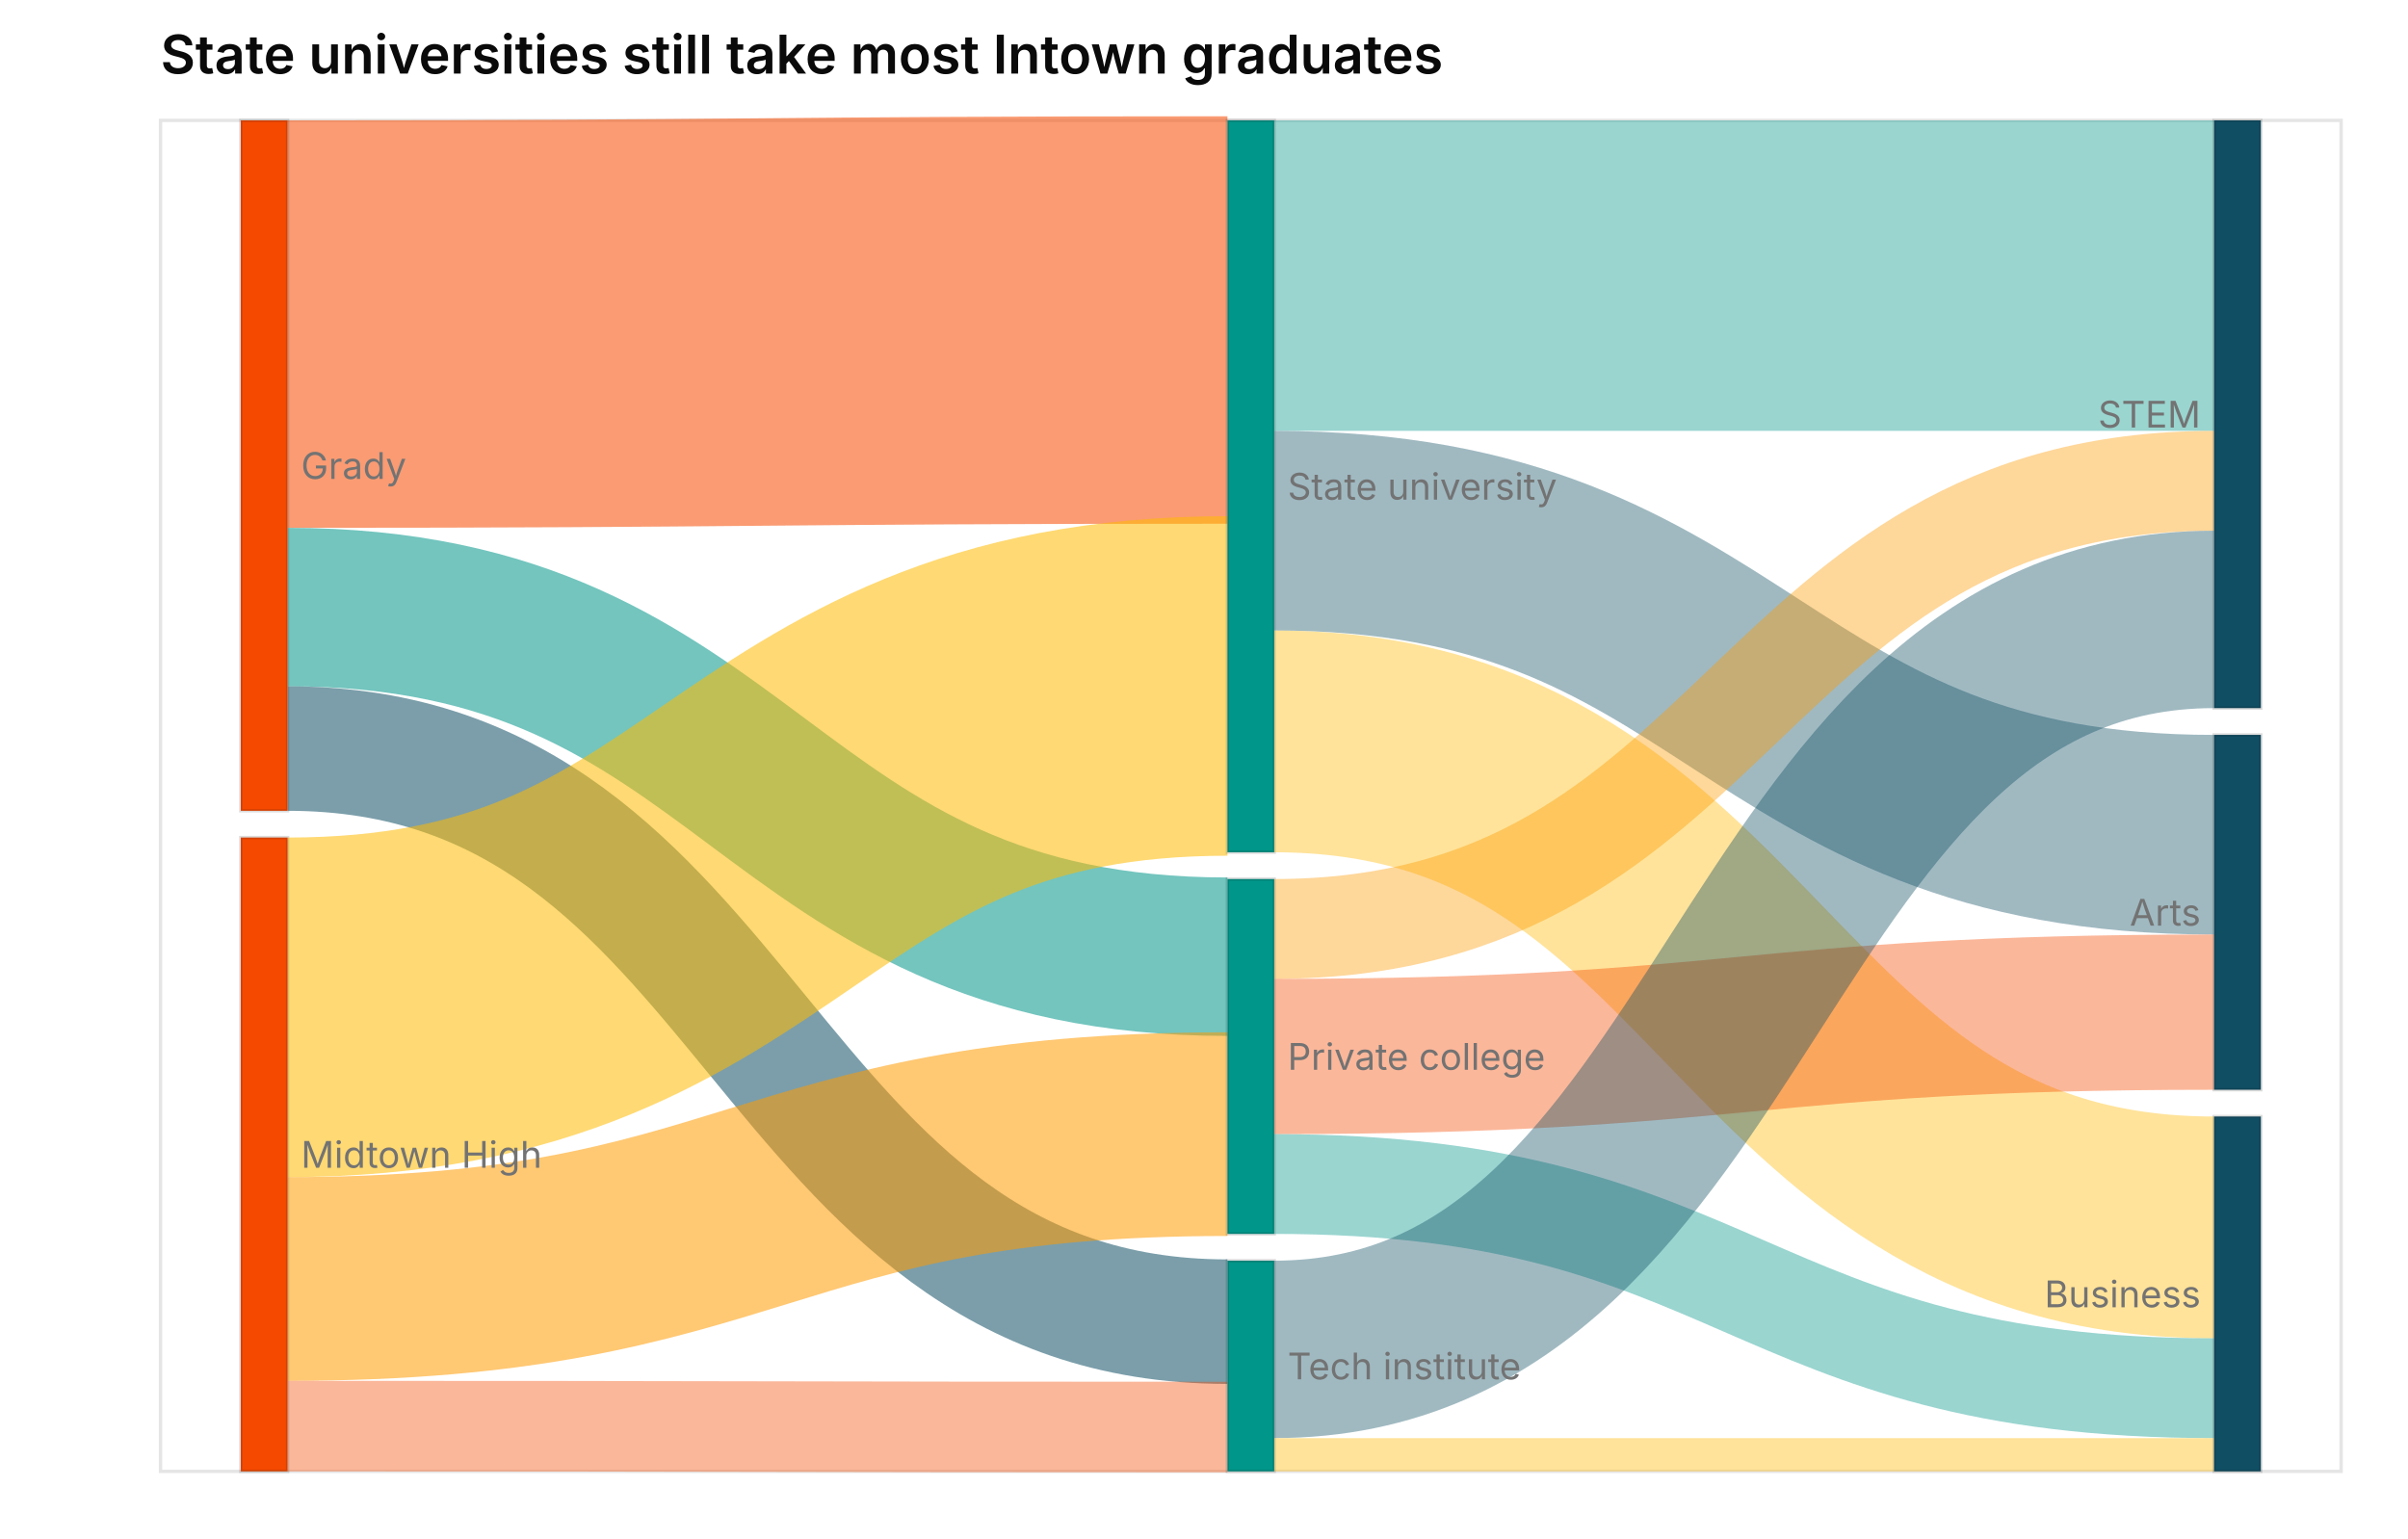
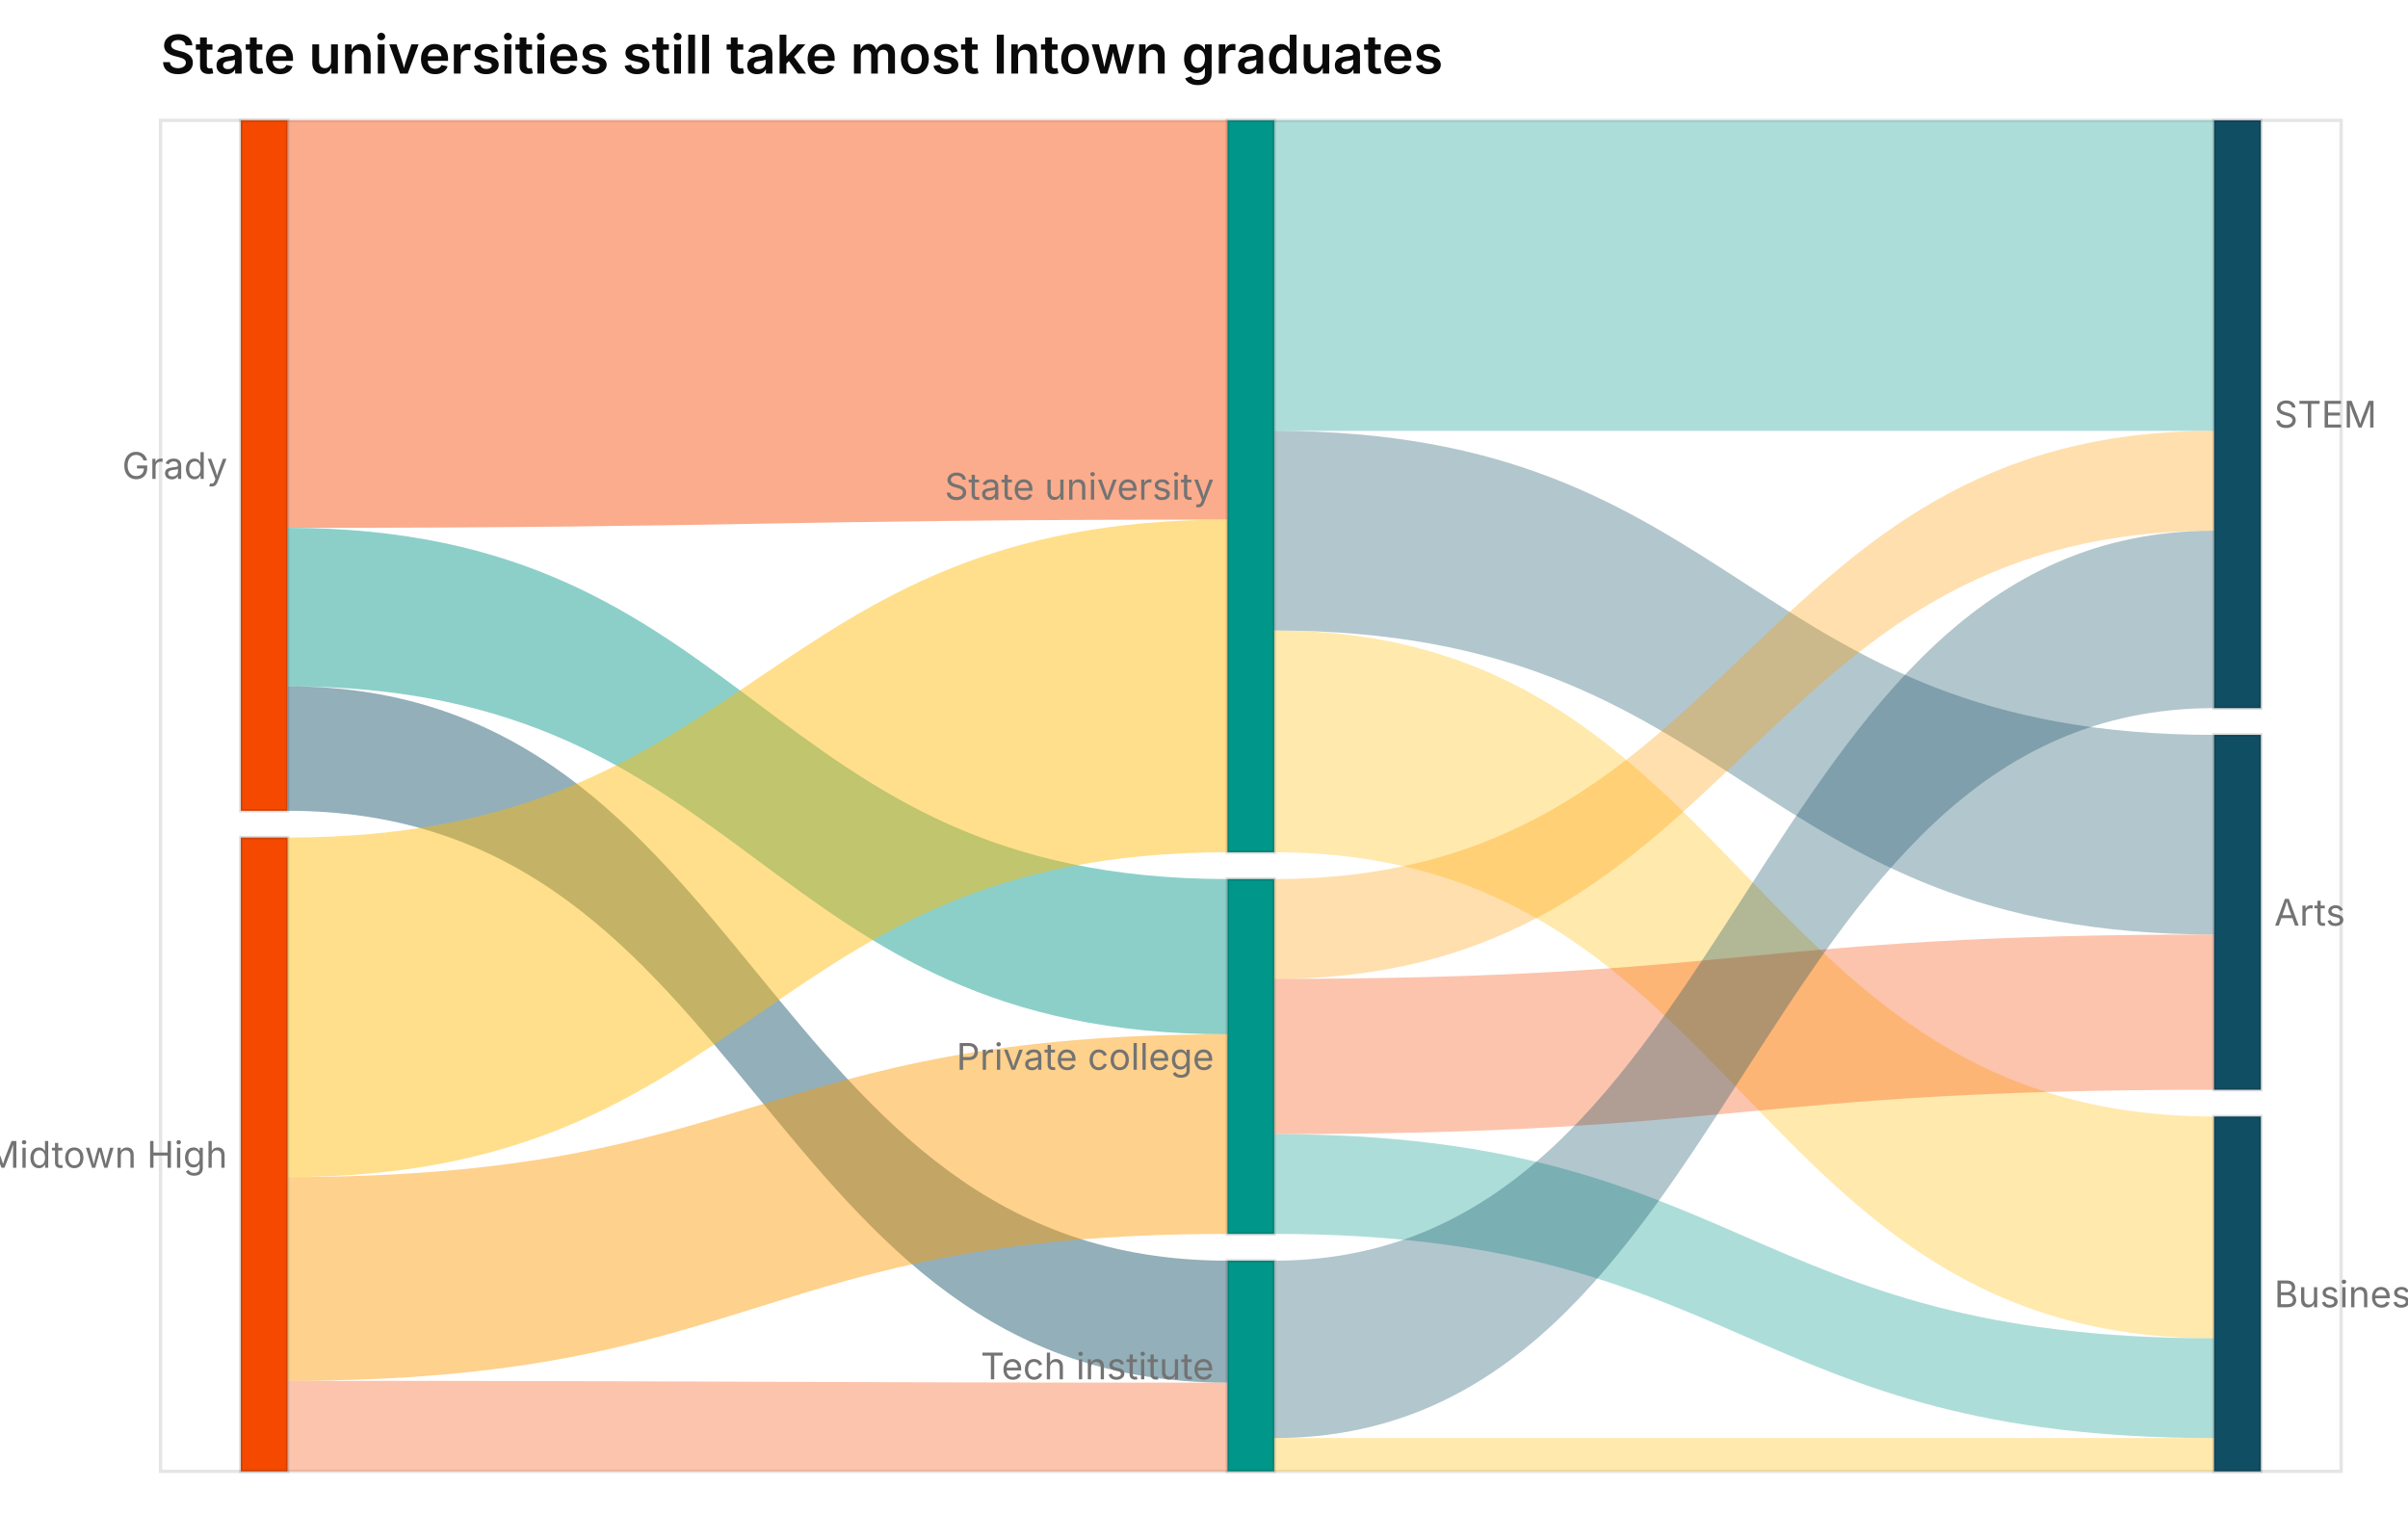
<svg xmlns="http://www.w3.org/2000/svg" width="720" height="460" viewBox="0 0 720 460" role="img" aria-label="sankey chart: State universities still take most Intown graduates, 14 rows, series to" aria-labelledby="mv-99b5ed29da7e1874-title" aria-describedby="mv-99b5ed29da7e1874-desc" data-markvis="2" data-chart-type="sankey" data-id="mv-99b5ed29da7e1874" font-family="Inter, ui-sans-serif, system-ui, -apple-system, &quot;Segoe UI&quot;, sans-serif" font-size="12">
  <text x="48" y="22" text-anchor="start" font-size="16" font-weight="600" fill="#0A0A0A">State universities still take most Intown graduates</text>
  <rect x="48" y="36" width="652" height="404" fill="none" stroke="#e5e5e5" stroke-width="1" data-plot-border="1" />
  <g data-sankey-links="1">
-     <path d="M86 96.92 C226.5 96.92, 226.5 95.69, 367 95.69" fill="none" stroke="#F54900" stroke-opacity="0.55" stroke-width="121.85" data-source="Grady" data-target="State university" data-y="180" />
-     <path d="M86 181.54 C226.5 181.54, 226.5 286.09, 367 286.09" fill="none" stroke="#009689" stroke-opacity="0.55" stroke-width="47.38" data-source="Grady" data-target="Private college" data-y="70" />
-     <path d="M86 223.85 C226.5 223.85, 226.5 395.23, 367 395.23" fill="none" stroke="#104E64" stroke-opacity="0.55" stroke-width="37.23" data-source="Grady" data-target="Tech institute" data-y="55" />
-     <path d="M86 301.23 C226.5 301.23, 226.5 205.13, 367 205.13" fill="none" stroke="#FFB900" stroke-opacity="0.55" stroke-width="101.54" data-source="Midtown High" data-target="State university" data-y="150" />
-     <path d="M86 382.46 C226.5 382.46, 226.5 339.15, 367 339.15" fill="none" stroke="#FE9A00" stroke-opacity="0.55" stroke-width="60.92" data-source="Midtown High" data-target="Private college" data-y="90" />
-     <path d="M86 426.46 C226.5 426.46, 226.5 426.74, 367 426.74" fill="none" stroke="#F54900" stroke-opacity="0.396" stroke-width="27.08" data-source="Midtown High" data-target="Tech institute" data-y="40" />
-     <path d="M381 82.43 C521.5 82.43, 521.5 82.43, 662 82.43" fill="none" stroke="#009689" stroke-opacity="0.396" stroke-width="92.85" data-source="State university" data-target="STEM" data-y="140" />
-     <path d="M381 158.7 C521.5 158.7, 521.5 249.61, 662 249.61" fill="none" stroke="#104E64" stroke-opacity="0.396" stroke-width="59.69" data-source="State university" data-target="Arts" data-y="90" />
-     <path d="M381 221.71 C521.5 221.71, 521.5 367.04, 662 367.04" fill="none" stroke="#FFB900" stroke-opacity="0.396" stroke-width="66.32" data-source="State university" data-target="Business" data-y="100" />
-     <path d="M381 277.79 C521.5 277.79, 521.5 143.78, 662 143.78" fill="none" stroke="#FE9A00" stroke-opacity="0.396" stroke-width="29.85" data-source="Private college" data-target="STEM" data-y="45" />
-     <path d="M381 315.93 C521.5 315.93, 521.5 302.67, 662 302.67" fill="none" stroke="#F54900" stroke-opacity="0.396" stroke-width="46.43" data-source="Private college" data-target="Arts" data-y="70" />
-     <path d="M381 354.07 C521.5 354.07, 521.5 415.13, 662 415.13" fill="none" stroke="#009689" stroke-opacity="0.396" stroke-width="29.85" data-source="Private college" data-target="Business" data-y="45" />
-     <path d="M381 403.52 C521.5 403.52, 521.5 185.23, 662 185.23" fill="none" stroke="#104E64" stroke-opacity="0.396" stroke-width="53.06" data-source="Tech institute" data-target="STEM" data-y="80" />
-     <path d="M381 435.03 C521.5 435.03, 521.5 435.03, 662 435.03" fill="none" stroke="#FFB900" stroke-opacity="0.396" stroke-width="9.95" data-source="Tech institute" data-target="Business" data-y="15" />
+     <path d="M86 36 C226.5 36, 226.5 36, 367 36 L367 155.38 C226.5 155.38, 226.5 157.85, 86 157.85 Z" fill="#F54900" fill-opacity="0.45" stroke="none" data-source="Grady" data-target="State university" data-y="180" />
+     <path d="M86 157.85 C226.5 157.85, 226.5 262.87, 367 262.87 L367 309.3 C226.5 309.3, 226.5 205.23, 86 205.23 Z" fill="#009689" fill-opacity="0.45" stroke="none" data-source="Grady" data-target="Private college" data-y="70" />
+     <path d="M86 205.23 C226.5 205.23, 226.5 376.99, 367 376.99 L367 413.47 C226.5 413.47, 226.5 242.46, 86 242.46 Z" fill="#104E64" fill-opacity="0.45" stroke="none" data-source="Grady" data-target="Tech institute" data-y="55" />
+     <path d="M86 250.46 C226.5 250.46, 226.5 155.38, 367 155.38 L367 254.87 C226.5 254.87, 226.5 352, 86 352 Z" fill="#FFB900" fill-opacity="0.45" stroke="none" data-source="Midtown High" data-target="State university" data-y="150" />
+     <path d="M86 352 C226.5 352, 226.5 309.3, 367 309.3 L367 368.99 C226.5 368.99, 226.5 412.92, 86 412.92 Z" fill="#FE9A00" fill-opacity="0.45" stroke="none" data-source="Midtown High" data-target="Private college" data-y="90" />
+     <path d="M86 412.92 C226.5 412.92, 226.5 413.47, 367 413.47 L367 440 C226.5 440, 226.5 440, 86 440 Z" fill="#F54900" fill-opacity="0.324" stroke="none" data-source="Midtown High" data-target="Tech institute" data-y="40" />
+     <path d="M381 36 C521.5 36, 521.5 36, 662 36 L662 128.85 C521.5 128.85, 521.5 128.85, 381 128.85 Z" fill="#009689" fill-opacity="0.324" stroke="none" data-source="State university" data-target="STEM" data-y="140" />
+     <path d="M381 128.85 C521.5 128.85, 521.5 219.76, 662 219.76 L662 279.45 C521.5 279.45, 521.5 188.55, 381 188.55 Z" fill="#104E64" fill-opacity="0.324" stroke="none" data-source="State university" data-target="Arts" data-y="90" />
+     <path d="M381 188.55 C521.5 188.55, 521.5 333.88, 662 333.88 L662 400.21 C521.5 400.21, 521.5 254.87, 381 254.87 Z" fill="#FFB900" fill-opacity="0.324" stroke="none" data-source="State university" data-target="Business" data-y="100" />
+     <path d="M381 262.87 C521.5 262.87, 521.5 128.85, 662 128.85 L662 158.7 C521.5 158.7, 521.5 292.72, 381 292.72 Z" fill="#FE9A00" fill-opacity="0.324" stroke="none" data-source="Private college" data-target="STEM" data-y="45" />
+     <path d="M381 292.72 C521.5 292.72, 521.5 279.45, 662 279.45 L662 325.88 C521.5 325.88, 521.5 339.15, 381 339.15 Z" fill="#F54900" fill-opacity="0.324" stroke="none" data-source="Private college" data-target="Arts" data-y="70" />
+     <path d="M381 339.15 C521.5 339.15, 521.5 400.21, 662 400.21 L662 430.05 C521.5 430.05, 521.5 368.99, 381 368.99 Z" fill="#009689" fill-opacity="0.324" stroke="none" data-source="Private college" data-target="Business" data-y="45" />
+     <path d="M381 376.99 C521.5 376.99, 521.5 158.7, 662 158.7 L662 211.76 C521.5 211.76, 521.5 430.05, 381 430.05 Z" fill="#104E64" fill-opacity="0.324" stroke="none" data-source="Tech institute" data-target="STEM" data-y="80" />
+     <path d="M381 430.05 C521.5 430.05, 521.5 430.05, 662 430.05 L662 440 C521.5 440, 521.5 440, 381 440 Z" fill="#FFB900" fill-opacity="0.324" stroke="none" data-source="Tech institute" data-target="Business" data-y="15" />
  </g>
  <g data-sankey-nodes="1">
    <rect x="72" y="36" width="14" height="206.46" fill="#F54900" stroke="#0A0A0A" stroke-opacity="0.14" stroke-width="1" data-node="Grady" data-y="305" />
    <rect x="367" y="36" width="14" height="218.87" fill="#009689" stroke="#0A0A0A" stroke-opacity="0.14" stroke-width="1" data-node="State university" data-y="330" />
    <rect x="367" y="262.87" width="14" height="106.12" fill="#009689" stroke="#0A0A0A" stroke-opacity="0.14" stroke-width="1" data-node="Private college" data-y="160" />
    <rect x="367" y="376.99" width="14" height="63.01" fill="#009689" stroke="#0A0A0A" stroke-opacity="0.14" stroke-width="1" data-node="Tech institute" data-y="95" />
    <rect x="72" y="250.46" width="14" height="189.54" fill="#F54900" stroke="#0A0A0A" stroke-opacity="0.14" stroke-width="1" data-node="Midtown High" data-y="280" />
    <rect x="662" y="36" width="14" height="175.76" fill="#104E64" stroke="#0A0A0A" stroke-opacity="0.14" stroke-width="1" data-node="STEM" data-y="265" />
    <rect x="662" y="219.76" width="14" height="106.12" fill="#104E64" stroke="#0A0A0A" stroke-opacity="0.14" stroke-width="1" data-node="Arts" data-y="160" />
    <rect x="662" y="333.88" width="14" height="106.12" fill="#104E64" stroke="#0A0A0A" stroke-opacity="0.14" stroke-width="1" data-node="Business" data-y="160" />
  </g>
  <g fill="#737373" font-size="11" font-weight="400">
-     <text x="90" y="139.23" text-anchor="start" dominant-baseline="middle" data-node-label="Grady">Grady</text>
-     <text x="385" y="145.44" text-anchor="start" dominant-baseline="middle" data-node-label="State university">State university</text>
-     <text x="385" y="315.93" text-anchor="start" dominant-baseline="middle" data-node-label="Private college">Private college</text>
-     <text x="385" y="408.5" text-anchor="start" dominant-baseline="middle" data-node-label="Tech institute">Tech institute</text>
-     <text x="90" y="345.23" text-anchor="start" dominant-baseline="middle" data-node-label="Midtown High">Midtown High</text>
-     <text x="658" y="123.88" text-anchor="end" dominant-baseline="middle" data-node-label="STEM">STEM</text>
-     <text x="658" y="272.82" text-anchor="end" dominant-baseline="middle" data-node-label="Arts">Arts</text>
-     <text x="658" y="386.94" text-anchor="end" dominant-baseline="middle" data-node-label="Business">Business</text>
+     <text x="68" y="139.23" text-anchor="end" dominant-baseline="middle" data-node-label="Grady">Grady</text>
+     <text x="363" y="145.44" text-anchor="end" dominant-baseline="middle" data-node-label="State university">State university</text>
+     <text x="363" y="315.93" text-anchor="end" dominant-baseline="middle" data-node-label="Private college">Private college</text>
+     <text x="363" y="408.5" text-anchor="end" dominant-baseline="middle" data-node-label="Tech institute">Tech institute</text>
+     <text x="68" y="345.23" text-anchor="end" dominant-baseline="middle" data-node-label="Midtown High">Midtown High</text>
+     <text x="680" y="123.88" text-anchor="start" dominant-baseline="middle" data-node-label="STEM">STEM</text>
+     <text x="680" y="272.82" text-anchor="start" dominant-baseline="middle" data-node-label="Arts">Arts</text>
+     <text x="680" y="386.94" text-anchor="start" dominant-baseline="middle" data-node-label="Business">Business</text>
  </g>
</svg>
